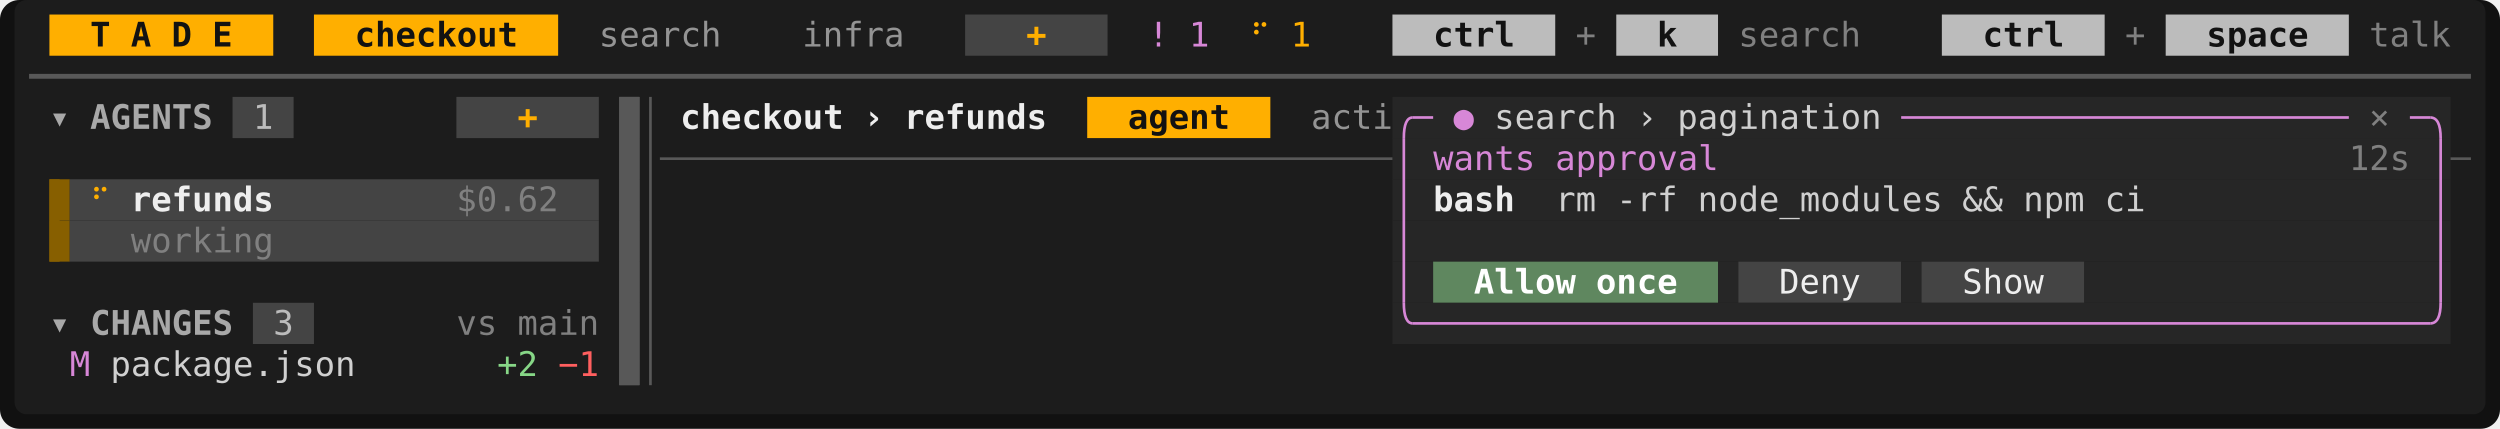
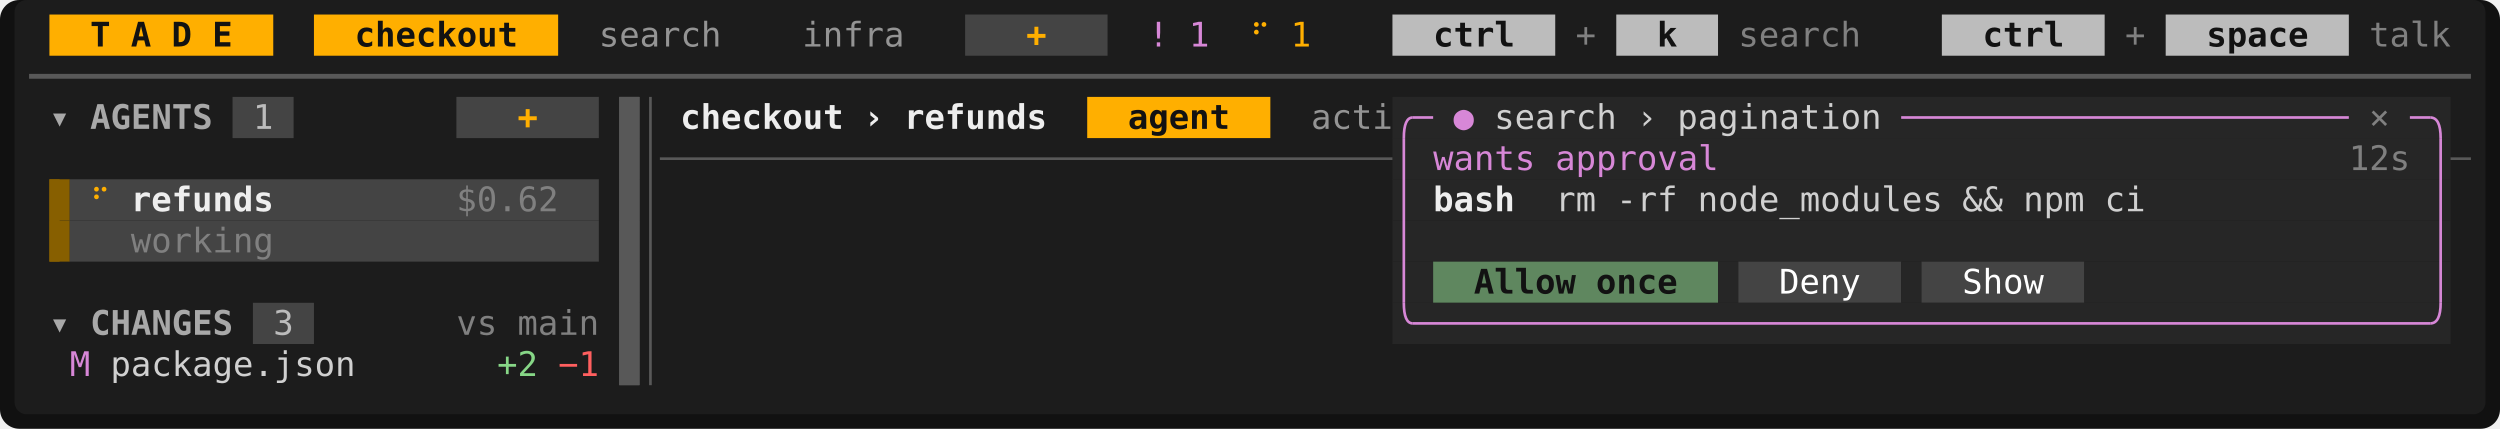
<svg xmlns="http://www.w3.org/2000/svg" viewBox="0 0 1032 177" width="1032" height="177" font-family="ui-monospace,SFMono-Regular,Menlo,Consolas,'DejaVu Sans Mono','Liberation Mono',monospace" font-size="14" role="img" aria-label="Tade">
  <rect width="1032" height="177" rx="8" fill="#111111" />
  <rect x="6" y="0" width="1020" height="171" rx="5" fill="#1c1c1c" />
  <rect x="20.4" y="6" width="92.4" height="17" fill="#ffaf00" />
  <rect x="129.6" y="6" width="100.8" height="17" fill="#ffaf00" />
  <rect x="398.4" y="6" width="58.8" height="17" fill="#444444" />
  <rect x="574.8" y="6" width="67.2" height="17" fill="#bcbcbc" />
  <rect x="667.2" y="6" width="42" height="17" fill="#bcbcbc" />
  <rect x="801.6" y="6" width="67.2" height="17" fill="#bcbcbc" />
  <rect x="894" y="6" width="75.6" height="17" fill="#bcbcbc" />
  <rect x="96" y="40" width="25.2" height="17" fill="#444444" />
  <rect x="188.4" y="40" width="58.8" height="17" fill="#444444" />
  <rect x="255.6" y="40" width="8.4" height="17" fill="#585858" />
  <rect x="448.8" y="40" width="75.6" height="17" fill="#ffaf00" />
  <rect x="574.8" y="40" width="436.8" height="17" fill="#262626" />
  <rect x="255.6" y="57" width="8.4" height="17" fill="#585858" />
  <rect x="574.8" y="57" width="436.8" height="17" fill="#262626" />
  <rect x="20.4" y="74" width="8.4" height="17" fill="#875f00" />
  <rect x="28.8" y="74" width="218.4" height="17" fill="#444444" />
  <rect x="255.6" y="74" width="8.4" height="17" fill="#585858" />
  <rect x="574.8" y="74" width="436.8" height="17" fill="#262626" />
  <rect x="20.4" y="91" width="8.4" height="17" fill="#875f00" />
  <rect x="28.8" y="91" width="218.4" height="17" fill="#444444" />
  <rect x="255.6" y="91" width="8.4" height="17" fill="#585858" />
  <rect x="574.8" y="91" width="436.8" height="17" fill="#262626" />
  <rect x="255.6" y="108" width="8.4" height="17" fill="#585858" />
  <rect x="574.8" y="108" width="16.8" height="17" fill="#262626" />
  <rect x="591.6" y="108" width="117.6" height="17" fill="#5f875f" />
  <rect x="709.2" y="108" width="8.4" height="17" fill="#262626" />
  <rect x="717.6" y="108" width="67.2" height="17" fill="#444444" />
  <rect x="784.8" y="108" width="8.4" height="17" fill="#262626" />
  <rect x="793.2" y="108" width="67.2" height="17" fill="#444444" />
  <rect x="860.4" y="108" width="151.2" height="17" fill="#262626" />
  <rect x="104.4" y="125" width="25.2" height="17" fill="#444444" />
  <rect x="255.6" y="125" width="8.4" height="17" fill="#585858" />
  <rect x="574.8" y="125" width="436.8" height="17" fill="#262626" />
  <rect x="255.6" y="142" width="8.4" height="17" fill="#585858" />
  <rect x="255.6" y="40" width="8.4" height="119" fill="#585858" />
  <rect x="20.4" y="74" width="4.2" height="34" fill="#875f00" />
  <line x1="12" y1="31.5" x2="1020" y2="31.5" stroke="#585858" stroke-width="2" />
  <line x1="268.5" y1="40" x2="268.5" y2="159" stroke="#585858" stroke-width="1.1" />
  <path d="M579.5 57Q579.5 48.5 583.2 48.5" fill="none" stroke="#d787d7" stroke-width="1.1" />
  <line x1="583.2" y1="48.5" x2="591.6" y2="48.5" stroke="#d787d7" stroke-width="1.1" />
  <line x1="784.8" y1="48.5" x2="969.6" y2="48.5" stroke="#d787d7" stroke-width="1.1" />
  <line x1="994.8" y1="48.5" x2="1003.2" y2="48.5" stroke="#d787d7" stroke-width="1.1" />
  <path d="M1007.5 57Q1007.5 48.5 1003.2 48.5" fill="none" stroke="#d787d7" stroke-width="1.1" />
  <line x1="272.4" y1="65.5" x2="574.8" y2="65.5" stroke="#585858" stroke-width="1.1" />
  <line x1="579.5" y1="57" x2="579.5" y2="125" stroke="#d787d7" stroke-width="1.1" />
  <line x1="1007.5" y1="57" x2="1007.5" y2="125" stroke="#d787d7" stroke-width="1.1" />
  <line x1="1011.6" y1="65.5" x2="1020" y2="65.5" stroke="#585858" stroke-width="1.1" />
  <path d="M579.5 125Q579.5 133.5 583.2 133.5" fill="none" stroke="#d787d7" stroke-width="1.1" />
  <line x1="583.2" y1="133.5" x2="1003.2" y2="133.5" stroke="#d787d7" stroke-width="1.1" />
  <path d="M1007.5 125Q1007.5 133.5 1003.2 133.5" fill="none" stroke="#d787d7" stroke-width="1.1" />
  <text x="37.2" y="19.2" textLength="8.4" lengthAdjust="spacingAndGlyphs" fill="#121212" font-weight="700">T</text>
  <text x="54" y="19.2" textLength="8.4" lengthAdjust="spacingAndGlyphs" fill="#121212" font-weight="700">A</text>
  <text x="70.8" y="19.2" textLength="8.4" lengthAdjust="spacingAndGlyphs" fill="#121212" font-weight="700">D</text>
  <text x="87.6" y="19.2" textLength="8.4" lengthAdjust="spacingAndGlyphs" fill="#121212" font-weight="700">E</text>
  <text x="146.4" y="19.2" textLength="67.2" lengthAdjust="spacingAndGlyphs" fill="#121212" font-weight="700">checkout</text>
  <text x="247.2" y="19.2" textLength="50.4" lengthAdjust="spacingAndGlyphs" fill="#949494">search</text>
  <text x="331.2" y="19.2" textLength="42" lengthAdjust="spacingAndGlyphs" fill="#949494">infra</text>
  <text x="423.6" y="19.2" textLength="8.4" lengthAdjust="spacingAndGlyphs" fill="#ffaf00" font-weight="700">+</text>
  <text x="474" y="19.2" textLength="8.4" lengthAdjust="spacingAndGlyphs" fill="#d787d7">!</text>
  <text x="490.8" y="19.2" textLength="8.4" lengthAdjust="spacingAndGlyphs" fill="#d787d7">1</text>
  <text x="516" y="19.2" textLength="8.4" lengthAdjust="spacingAndGlyphs" fill="#ffaf00">⠋</text>
  <text x="532.8" y="19.2" textLength="8.4" lengthAdjust="spacingAndGlyphs" fill="#ffaf00">1</text>
  <text x="591.6" y="19.2" textLength="33.6" lengthAdjust="spacingAndGlyphs" fill="#121212" font-weight="700">ctrl</text>
  <text x="650.4" y="19.2" textLength="8.4" lengthAdjust="spacingAndGlyphs" fill="#808080">+</text>
  <text x="684" y="19.2" textLength="8.4" lengthAdjust="spacingAndGlyphs" fill="#121212" font-weight="700">k</text>
  <text x="717.6" y="19.2" textLength="50.4" lengthAdjust="spacingAndGlyphs" fill="#808080">search</text>
  <text x="818.4" y="19.2" textLength="33.6" lengthAdjust="spacingAndGlyphs" fill="#121212" font-weight="700">ctrl</text>
  <text x="877.2" y="19.2" textLength="8.4" lengthAdjust="spacingAndGlyphs" fill="#808080">+</text>
  <text x="910.8" y="19.2" textLength="42" lengthAdjust="spacingAndGlyphs" fill="#121212" font-weight="700">space</text>
  <text x="978" y="19.2" textLength="33.6" lengthAdjust="spacingAndGlyphs" fill="#808080">talk</text>
  <text x="20.4" y="53.2" textLength="8.4" lengthAdjust="spacingAndGlyphs" fill="#a8a8a8" font-weight="700">▾</text>
  <text x="37.2" y="53.2" textLength="50.4" lengthAdjust="spacingAndGlyphs" fill="#a8a8a8" font-weight="700">AGENTS</text>
  <text x="104.4" y="53.2" textLength="8.4" lengthAdjust="spacingAndGlyphs" fill="#bcbcbc">1</text>
  <text x="213.6" y="53.2" textLength="8.4" lengthAdjust="spacingAndGlyphs" fill="#ffaf00" font-weight="700">+</text>
  <text x="280.8" y="53.2" textLength="67.2" lengthAdjust="spacingAndGlyphs" fill="#eeeeee" font-weight="700">checkout</text>
  <text x="356.4" y="53.2" textLength="8.4" lengthAdjust="spacingAndGlyphs" fill="#eeeeee" font-weight="700">›</text>
  <text x="373.2" y="53.2" textLength="58.8" lengthAdjust="spacingAndGlyphs" fill="#eeeeee" font-weight="700">refunds</text>
  <text x="465.6" y="53.2" textLength="42" lengthAdjust="spacingAndGlyphs" fill="#121212" font-weight="700">agent</text>
  <text x="541.2" y="53.2" textLength="33.6" lengthAdjust="spacingAndGlyphs" fill="#949494">acti</text>
  <text x="600" y="53.2" textLength="8.4" lengthAdjust="spacingAndGlyphs" fill="#d787d7" font-weight="700">●</text>
  <text x="616.8" y="53.2" textLength="50.4" lengthAdjust="spacingAndGlyphs" fill="#d0d0d0">search</text>
  <text x="675.6" y="53.2" textLength="8.4" lengthAdjust="spacingAndGlyphs" fill="#d0d0d0">›</text>
  <text x="692.4" y="53.2" textLength="84" lengthAdjust="spacingAndGlyphs" fill="#d0d0d0">pagination</text>
  <text x="978" y="53.2" textLength="8.4" lengthAdjust="spacingAndGlyphs" fill="#808080">×</text>
  <text x="591.6" y="70.2" textLength="42" lengthAdjust="spacingAndGlyphs" fill="#d787d7">wants</text>
  <text x="642" y="70.2" textLength="67.2" lengthAdjust="spacingAndGlyphs" fill="#d787d7">approval</text>
  <text x="969.6" y="70.2" textLength="25.2" lengthAdjust="spacingAndGlyphs" fill="#808080">12s</text>
  <text x="37.2" y="87.2" textLength="8.4" lengthAdjust="spacingAndGlyphs" fill="#ffaf00">⠋</text>
  <text x="54" y="87.2" textLength="58.8" lengthAdjust="spacingAndGlyphs" fill="#eeeeee" font-weight="700">refunds</text>
  <text x="188.4" y="87.2" textLength="42" lengthAdjust="spacingAndGlyphs" fill="#808080">$0.62</text>
  <text x="591.6" y="87.2" textLength="33.6" lengthAdjust="spacingAndGlyphs" fill="#eeeeee" font-weight="700">bash</text>
  <text x="642" y="87.2" textLength="16.8" lengthAdjust="spacingAndGlyphs" fill="#d0d0d0">rm</text>
  <text x="667.2" y="87.2" textLength="25.2" lengthAdjust="spacingAndGlyphs" fill="#d0d0d0">-rf</text>
  <text x="700.8" y="87.2" textLength="100.8" lengthAdjust="spacingAndGlyphs" fill="#d0d0d0">node_modules</text>
  <text x="810" y="87.2" textLength="16.8" lengthAdjust="spacingAndGlyphs" fill="#d0d0d0">&amp;&amp;</text>
  <text x="835.2" y="87.2" textLength="25.2" lengthAdjust="spacingAndGlyphs" fill="#d0d0d0">npm</text>
  <text x="868.8" y="87.2" textLength="16.8" lengthAdjust="spacingAndGlyphs" fill="#d0d0d0">ci</text>
  <text x="54" y="104.2" textLength="58.8" lengthAdjust="spacingAndGlyphs" fill="#808080">working</text>
-   <text x="608.4" y="121.2" textLength="42" lengthAdjust="spacingAndGlyphs" fill="#ffffff" font-weight="700">Allow</text>
-   <text x="658.8" y="121.2" textLength="33.6" lengthAdjust="spacingAndGlyphs" fill="#ffffff" font-weight="700">once</text>
-   <text x="734.4" y="121.2" textLength="33.6" lengthAdjust="spacingAndGlyphs" fill="#eeeeee">Deny</text>
-   <text x="810" y="121.2" textLength="33.6" lengthAdjust="spacingAndGlyphs" fill="#eeeeee">Show</text>
+   <text x="608.4" y="121.2" textLength="42" lengthAdjust="spacingAndGlyphs" fill="#121212" font-weight="700">Allow</text>
+   <text x="658.8" y="121.2" textLength="33.6" lengthAdjust="spacingAndGlyphs" fill="#121212" font-weight="700">once</text>
+   <text x="734.4" y="121.2" textLength="33.6" lengthAdjust="spacingAndGlyphs" fill="#ffffff">Deny</text>
+   <text x="810" y="121.2" textLength="33.6" lengthAdjust="spacingAndGlyphs" fill="#ffffff">Show</text>
  <text x="20.4" y="138.2" textLength="8.4" lengthAdjust="spacingAndGlyphs" fill="#a8a8a8" font-weight="700">▾</text>
  <text x="37.2" y="138.2" textLength="58.8" lengthAdjust="spacingAndGlyphs" fill="#a8a8a8" font-weight="700">CHANGES</text>
  <text x="112.8" y="138.2" textLength="8.4" lengthAdjust="spacingAndGlyphs" fill="#bcbcbc">3</text>
  <text x="188.4" y="138.2" textLength="16.8" lengthAdjust="spacingAndGlyphs" fill="#808080">vs</text>
  <text x="213.6" y="138.2" textLength="33.6" lengthAdjust="spacingAndGlyphs" fill="#808080">main</text>
  <text x="28.8" y="155.2" textLength="8.4" lengthAdjust="spacingAndGlyphs" fill="#d787d7">M</text>
  <text x="45.6" y="155.2" textLength="100.8" lengthAdjust="spacingAndGlyphs" fill="#d0d0d0">package.json</text>
  <text x="205.2" y="155.2" textLength="16.8" lengthAdjust="spacingAndGlyphs" fill="#87d787">+2</text>
  <text x="230.4" y="155.2" textLength="16.8" lengthAdjust="spacingAndGlyphs" fill="#ff5f5f">−1</text>
</svg>
